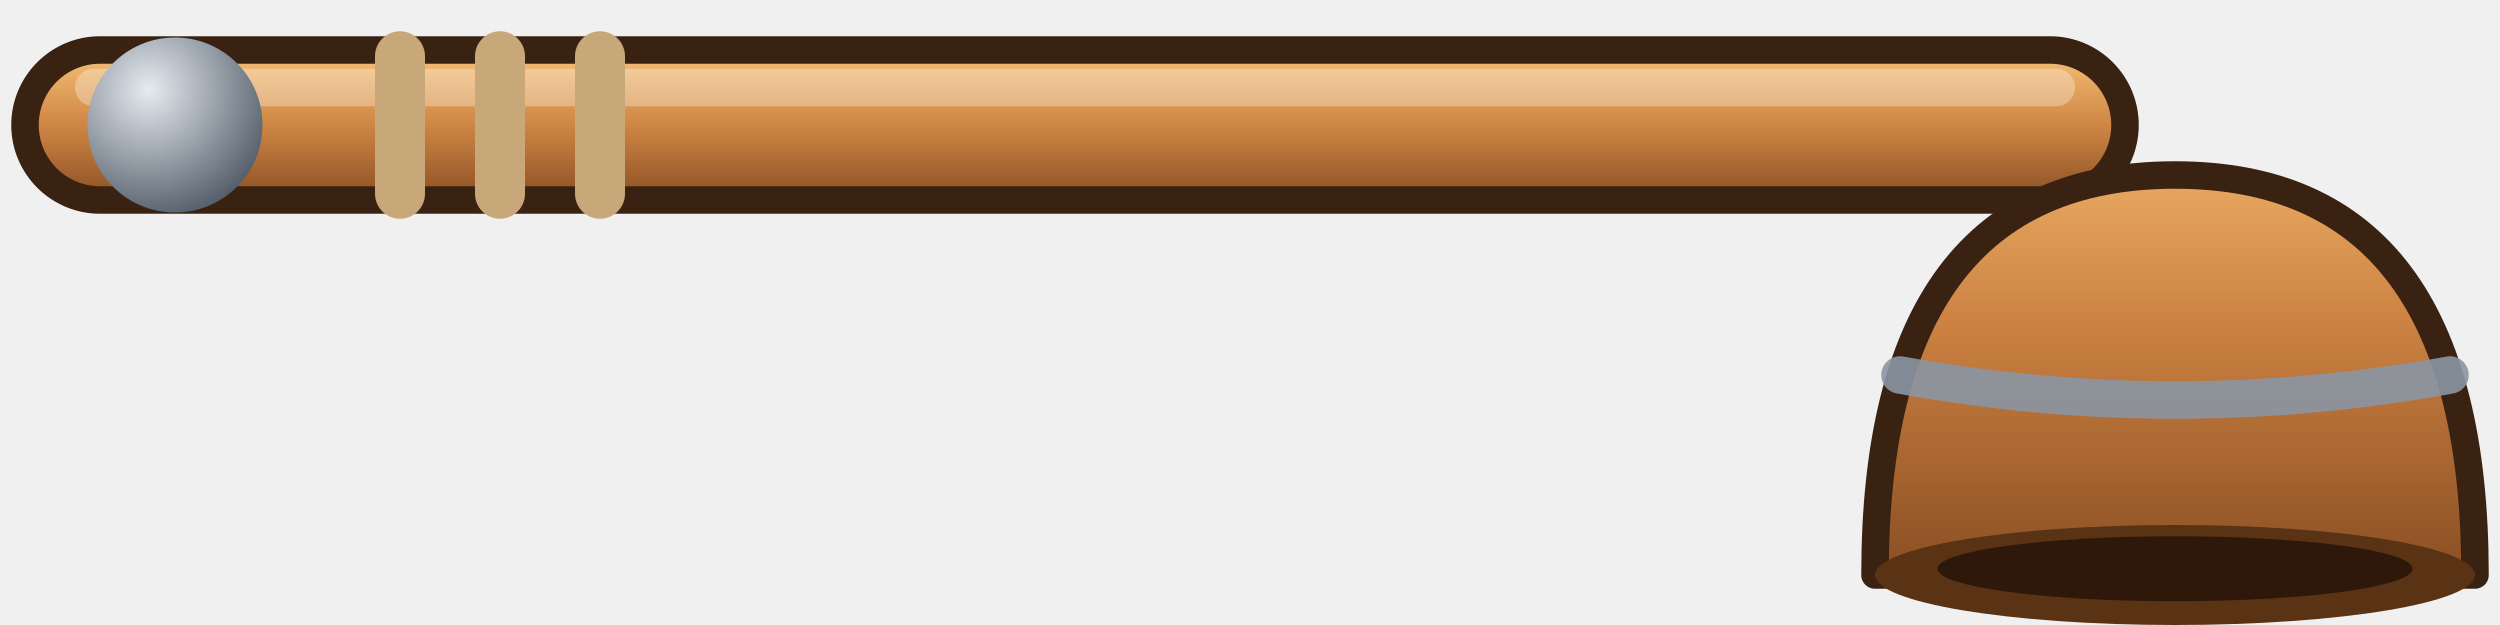
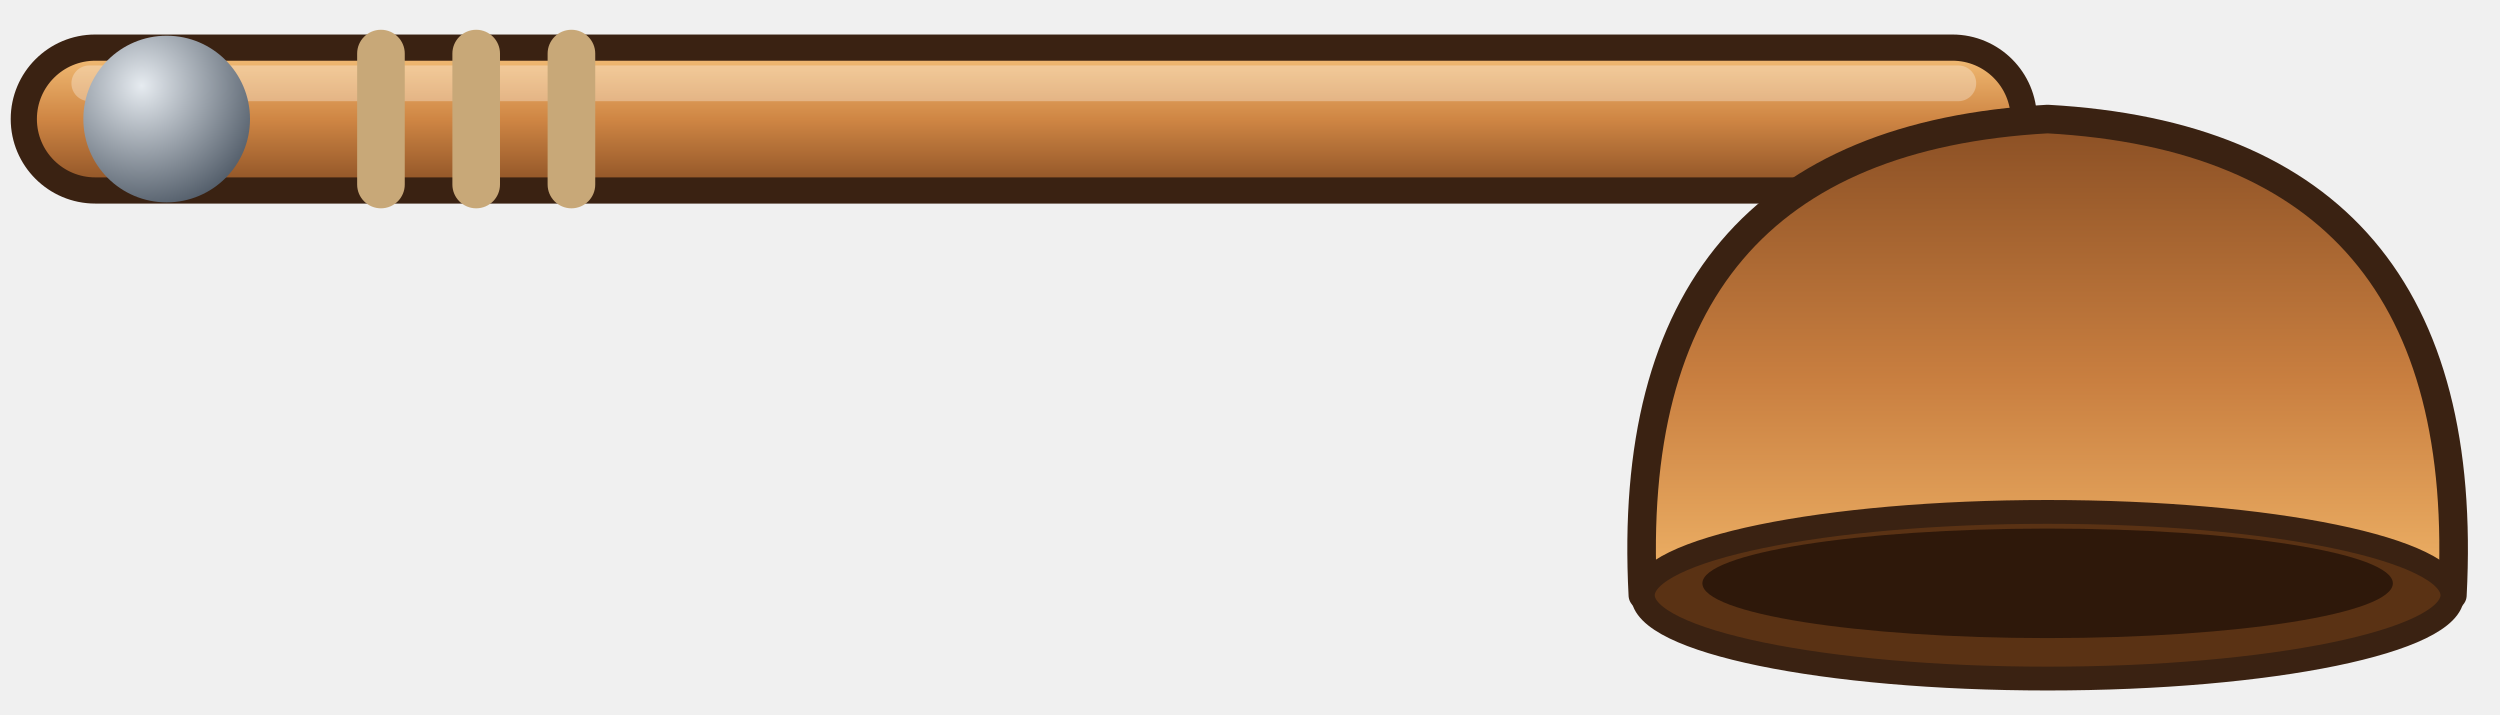
- <svg xmlns="http://www.w3.org/2000/svg" width="200" height="50" viewBox="0 0 200 50">
+ <svg xmlns="http://www.w3.org/2000/svg" width="210" height="60" viewBox="0 0 210 60">
  <defs>
    <linearGradient id="m1" x1="0" y1="0" x2="0" y2="1">
      <stop offset="0" stop-color="#f6c27a" stop-opacity="1" />
      <stop offset="0.5" stop-color="#cf8644" stop-opacity="1" />
      <stop offset="1" stop-color="#8a4f24" stop-opacity="1" />
    </linearGradient>
    <linearGradient id="m2" x1="0" y1="0" x2="0" y2="1">
-       <stop offset="0" stop-color="#e8a860" stop-opacity="1" />
-       <stop offset="0.4" stop-color="#c97f40" stop-opacity="1" />
-       <stop offset="1" stop-color="#8a4f24" stop-opacity="1" />
+       <stop offset="0" stop-color="#8a4f24" stop-opacity="1" />
+       <stop offset="0.55" stop-color="#c97f40" stop-opacity="1" />
+       <stop offset="1" stop-color="#f0b468" stop-opacity="1" />
    </linearGradient>
    <radialGradient id="m3" cx="0.35" cy="0.3" r="0.8" fx="0.35" fy="0.3">
      <stop offset="0" stop-color="#e6ebf0" stop-opacity="1" />
      <stop offset="1" stop-color="#4a5562" stop-opacity="1" />
    </radialGradient>
  </defs>
  <rect x="2" y="4" width="168" height="12" rx="6" fill="url(#m1)" opacity="1" stroke="#3a2212" stroke-width="2.2" stroke-linejoin="round" />
  <rect x="6" y="5.5" width="160" height="3" rx="1.5" fill="#ffffff" opacity="0.3" />
  <rect x="30" y="2.5" width="4" height="15" rx="2" fill="#c8a878" opacity="1" />
  <rect x="38" y="2.5" width="4" height="15" rx="2" fill="#c8a878" opacity="1" />
  <rect x="46" y="2.5" width="4" height="15" rx="2" fill="#c8a878" opacity="1" />
-   <path d="M150 46 Q150 14 174 14 Q198 14 198 46 Z" fill="url(#m2)" opacity="1" stroke="#3a2212" stroke-width="2.2" stroke-linejoin="round" />
-   <ellipse cx="174" cy="46" rx="24" ry="4" fill="#5a3214" opacity="1" />
-   <ellipse cx="174" cy="45.5" rx="19" ry="2.6" fill="#2e180a" opacity="1" />
-   <path d="M152 30 Q174 34 196 30" fill="none" opacity="0.9" stroke="#8a96a3" stroke-width="3" stroke-linecap="round" stroke-linejoin="round" />
+   <path d="M138 50 Q136 12 172 10 Q208 12 206 50 Z" fill="url(#m2)" opacity="1" stroke="#3a2212" stroke-width="2.4" stroke-linejoin="round" />
+   <ellipse cx="172" cy="50" rx="34" ry="7" fill="#5a3214" opacity="1" stroke="#3a2212" stroke-width="2" />
+   <ellipse cx="172" cy="49" rx="29" ry="4.6" fill="#2e180a" opacity="1" />
  <circle cx="14" cy="10" r="7" fill="url(#m3)" opacity="1" />
</svg>
